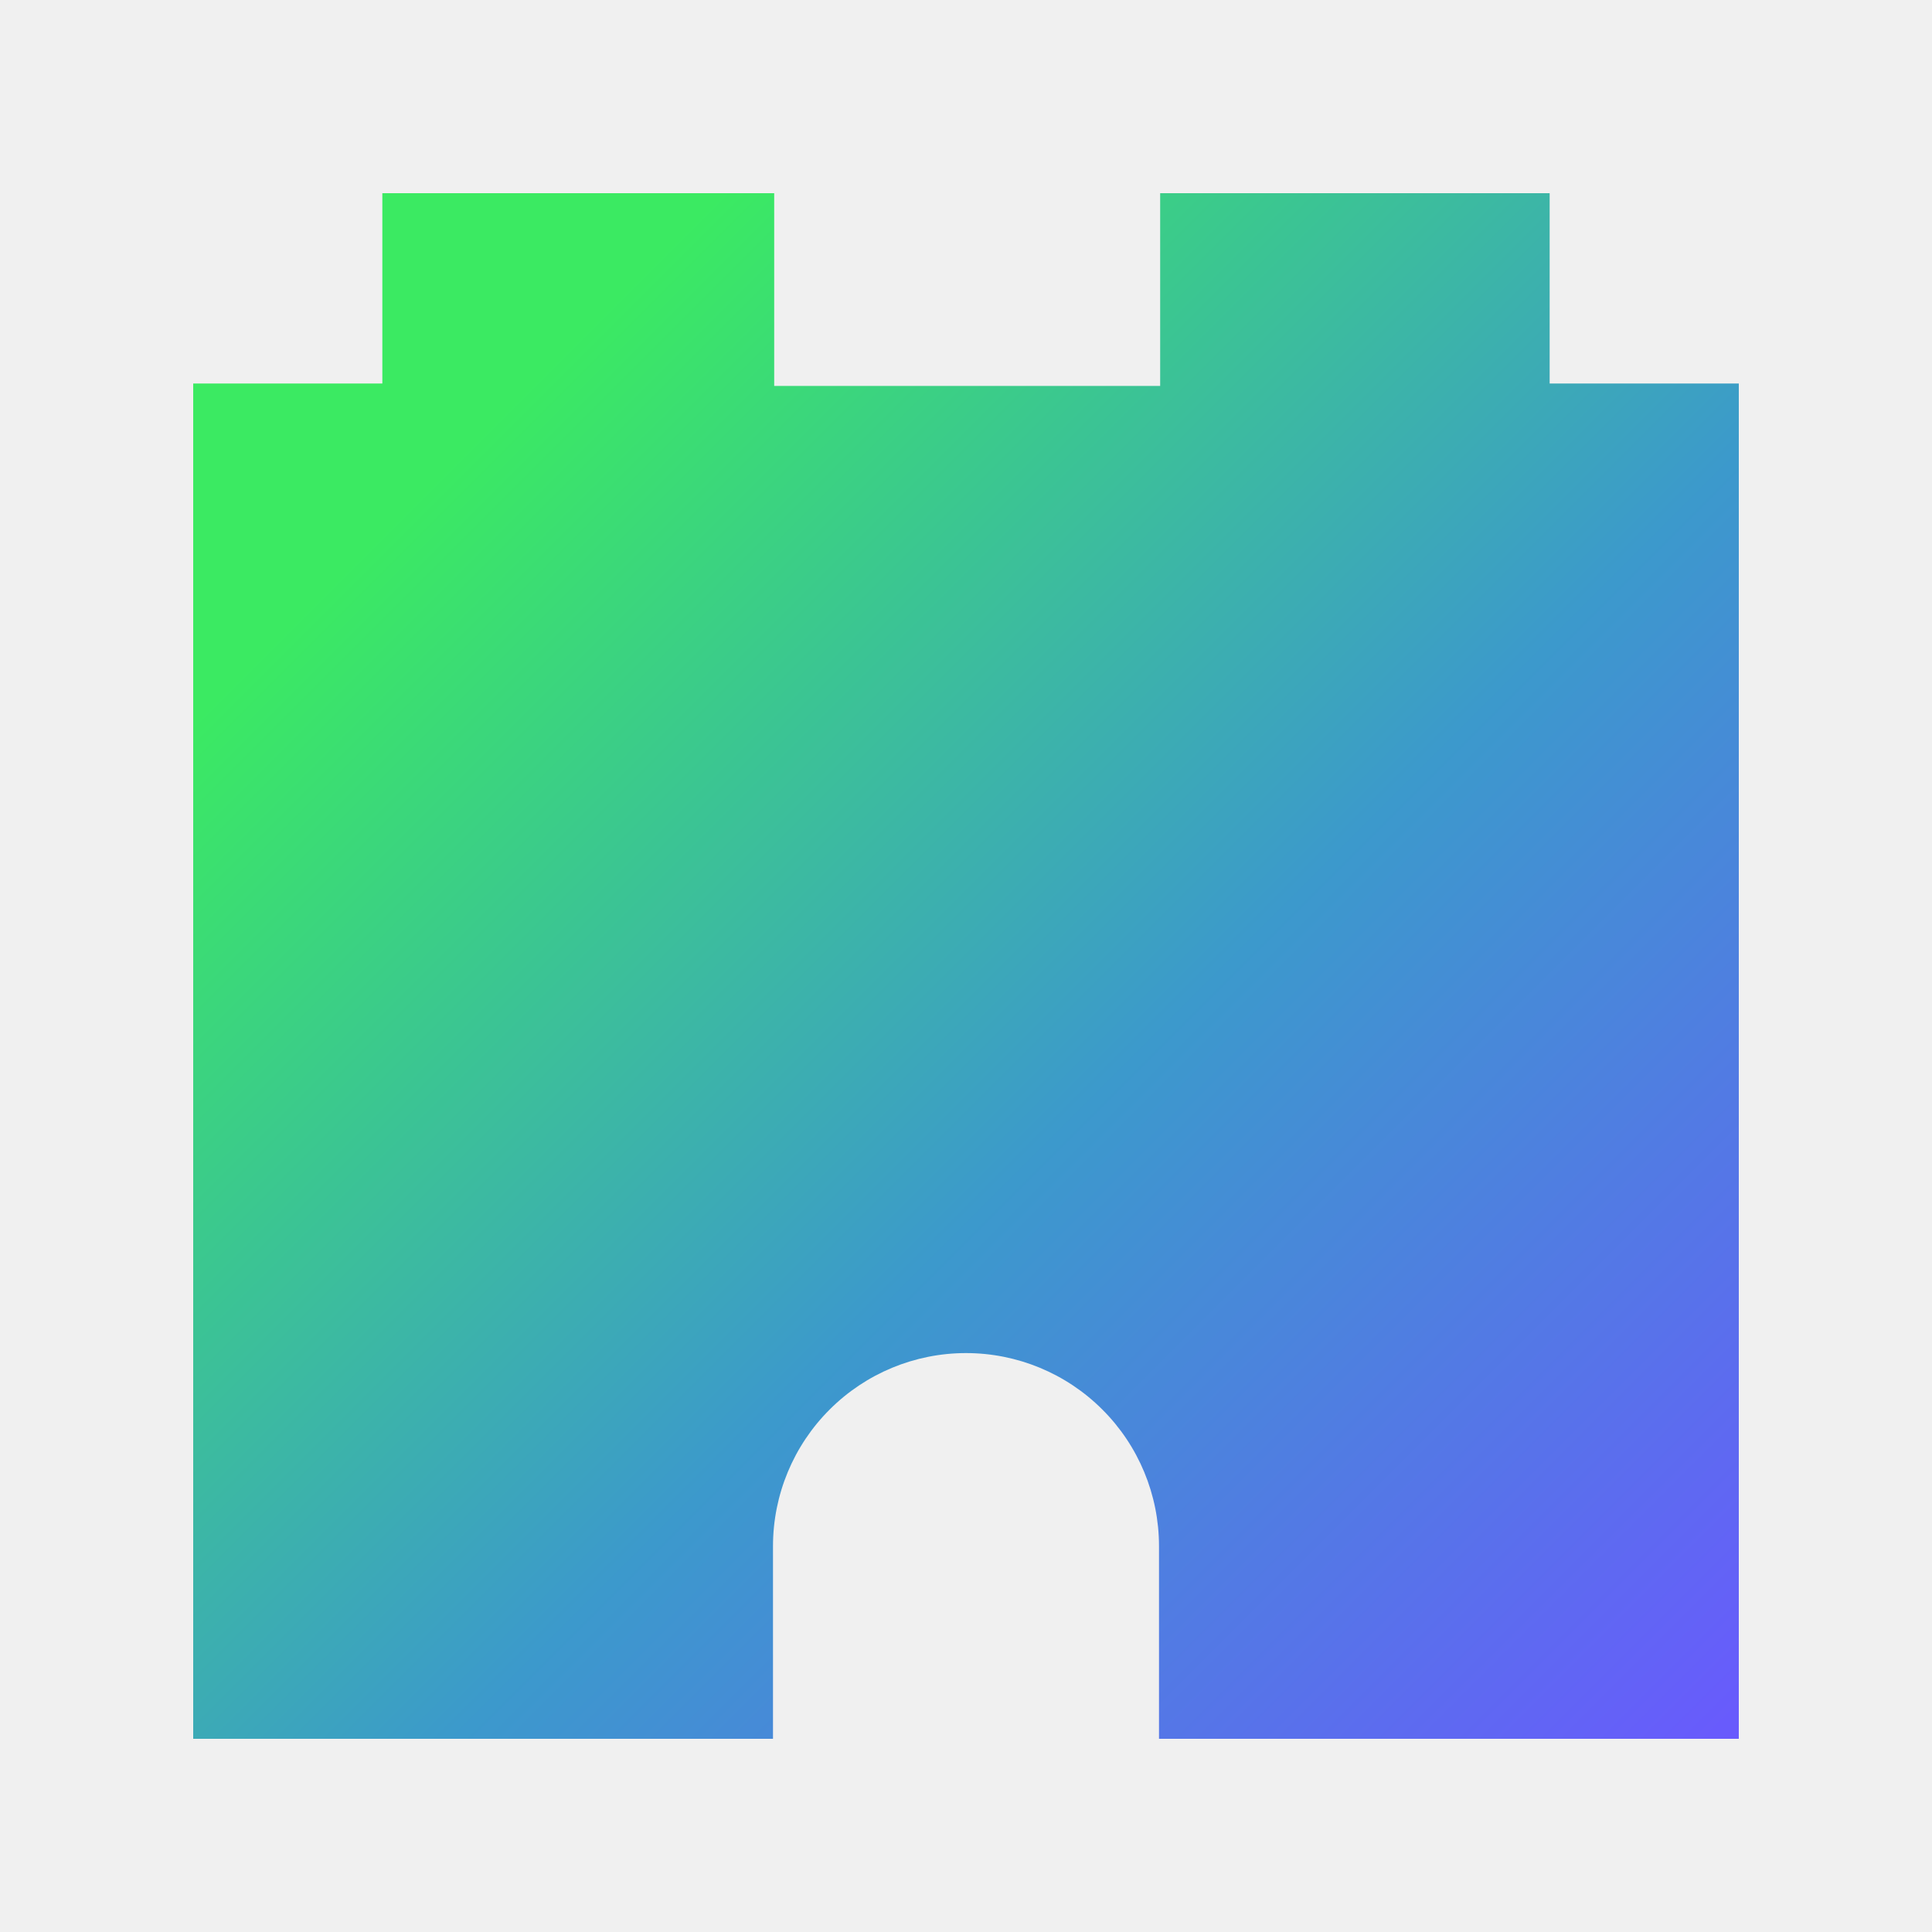
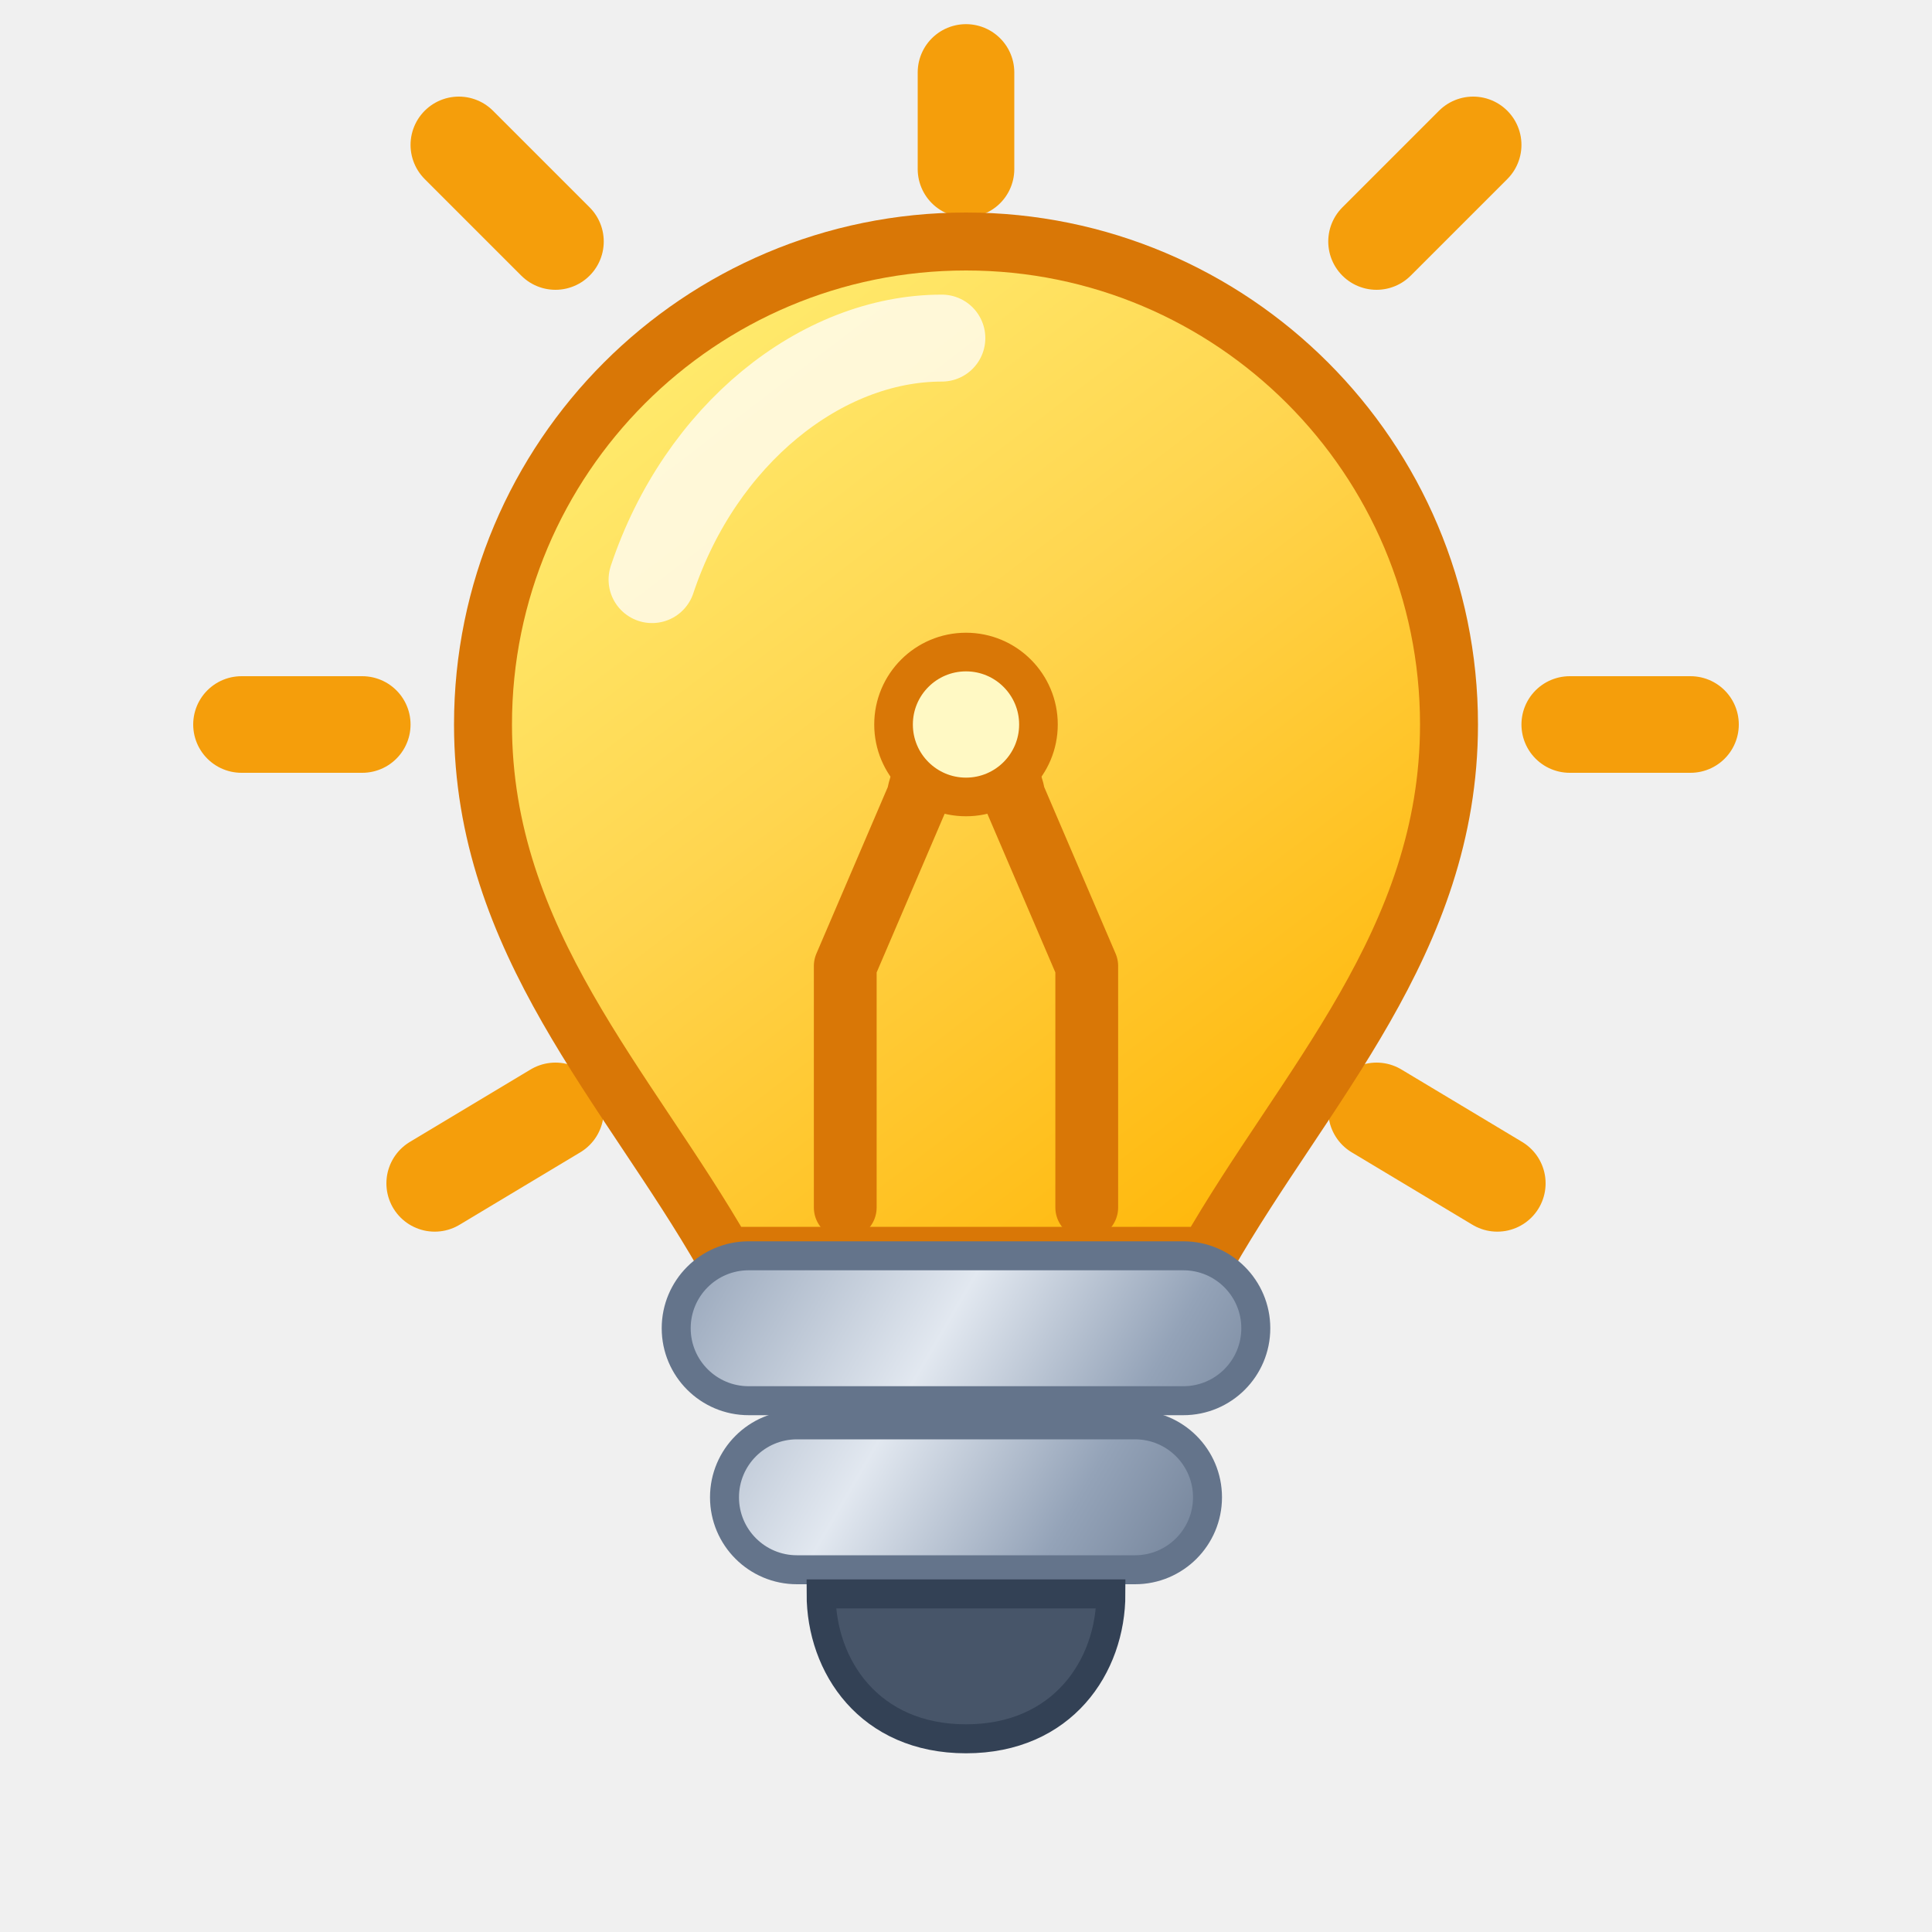
<svg xmlns="http://www.w3.org/2000/svg" width="40" height="40" viewBox="0 0 40 40" fill="none">
-   <path d="M32.084 7.94V4H24.02V7.99H16.029V4H7.916V7.94H4V36H16.004V32.005C16.006 30.946 16.427 29.931 17.177 29.183C17.926 28.434 18.941 28.014 20 28.014C21.059 28.014 22.074 28.434 22.823 29.183C23.573 29.931 23.994 30.946 23.996 32.005V36H36V7.94H32.084Z" fill="url(#paint0_linear)" />
  <defs>
-     <linearGradient id="paint0_linear" x1="2.942" y1="4.9" x2="37.777" y2="39.734" gradientUnits="userSpaceOnUse">
-       <stop offset="0.159" stop-color="#3BEA62" />
-       <stop offset="0.54" stop-color="#3C99CC" />
-       <stop offset="0.937" stop-color="#6B57FF" />
+     <linearGradient id="bulbGradient" x1="12" y1="5" x2="28" y2="26" gradientUnits="userSpaceOnUse">
+       <stop offset="0%" stop-color="#FFF176" />
+       <stop offset="45%" stop-color="#FFD54F" />
+       <stop offset="100%" stop-color="#FFB300" />
    </linearGradient>
+     <linearGradient id="baseGradient" x1="14" y1="26" x2="26" y2="33" gradientUnits="userSpaceOnUse">
+       <stop offset="0%" stop-color="#94A3B8" />
+       <stop offset="40%" stop-color="#E2E8F0" />
+       <stop offset="70%" stop-color="#94A3B8" />
+       <stop offset="100%" stop-color="#64748B" />
+     </linearGradient>
+     <filter id="bulbGlow" x="0" y="0" width="40" height="40" filterUnits="userSpaceOnUse" color-interpolation-filters="sRGB">
+       <feGaussianBlur stdDeviation="1" result="blur" />
+       <feComposite in="SourceGraphic" in2="blur" operator="over" />
+     </filter>
  </defs>
+   <g stroke="#F59E0B" stroke-width="2" stroke-linecap="round">
+     <path d="M20 1.5V3.5" />
+     <path d="M28.5 5L30.5 3" />
+     <path d="M32.5 15H35" />
+     <path d="M28.5 23L31 24.5" />
+     <path d="M11.5 23L9 24.5" />
+     <path d="M7.5 15H5" />
+     <path d="M11.5 5L9.5 3" />
+   </g>
+   <path d="M20 5C14.477 5 10 9.477 10 15C10 19.5 13 22.5 15 26H25C27 22.5 30 19.5 30 15C30 9.477 25.523 5 20 5Z" fill="url(#bulbGradient)" stroke="#D97706" stroke-width="1.2" stroke-linejoin="round" />
+   <path d="M17.5 25V20L19 16.5C19.3 15 20.7 15 21 16.5L22.5 20V25" fill="none" stroke="#D97706" stroke-width="1.3" stroke-linecap="round" stroke-linejoin="round" />
+   <circle cx="20" cy="15" r="1.5" fill="#FFF9C4" stroke="#D97706" stroke-width="0.8" />
+   <path d="M13.5 12C14.5 9 17 7 19.5 7" fill="none" stroke="#FFFFFF" stroke-width="1.8" stroke-linecap="round" opacity="0.75" />
+   <rect x="14" y="26" width="12" height="3" rx="1.5" fill="url(#baseGradient)" stroke="#64748B" stroke-width="0.6" />
+   <rect x="15" y="29.5" width="10" height="3" rx="1.5" fill="url(#baseGradient)" stroke="#64748B" stroke-width="0.6" />
+   <path d="M17 33H23C23 34.5 22 36 20 36C18 36 17 34.5 17 33Z" fill="#475569" stroke="#334155" stroke-width="0.6" />
</svg>
